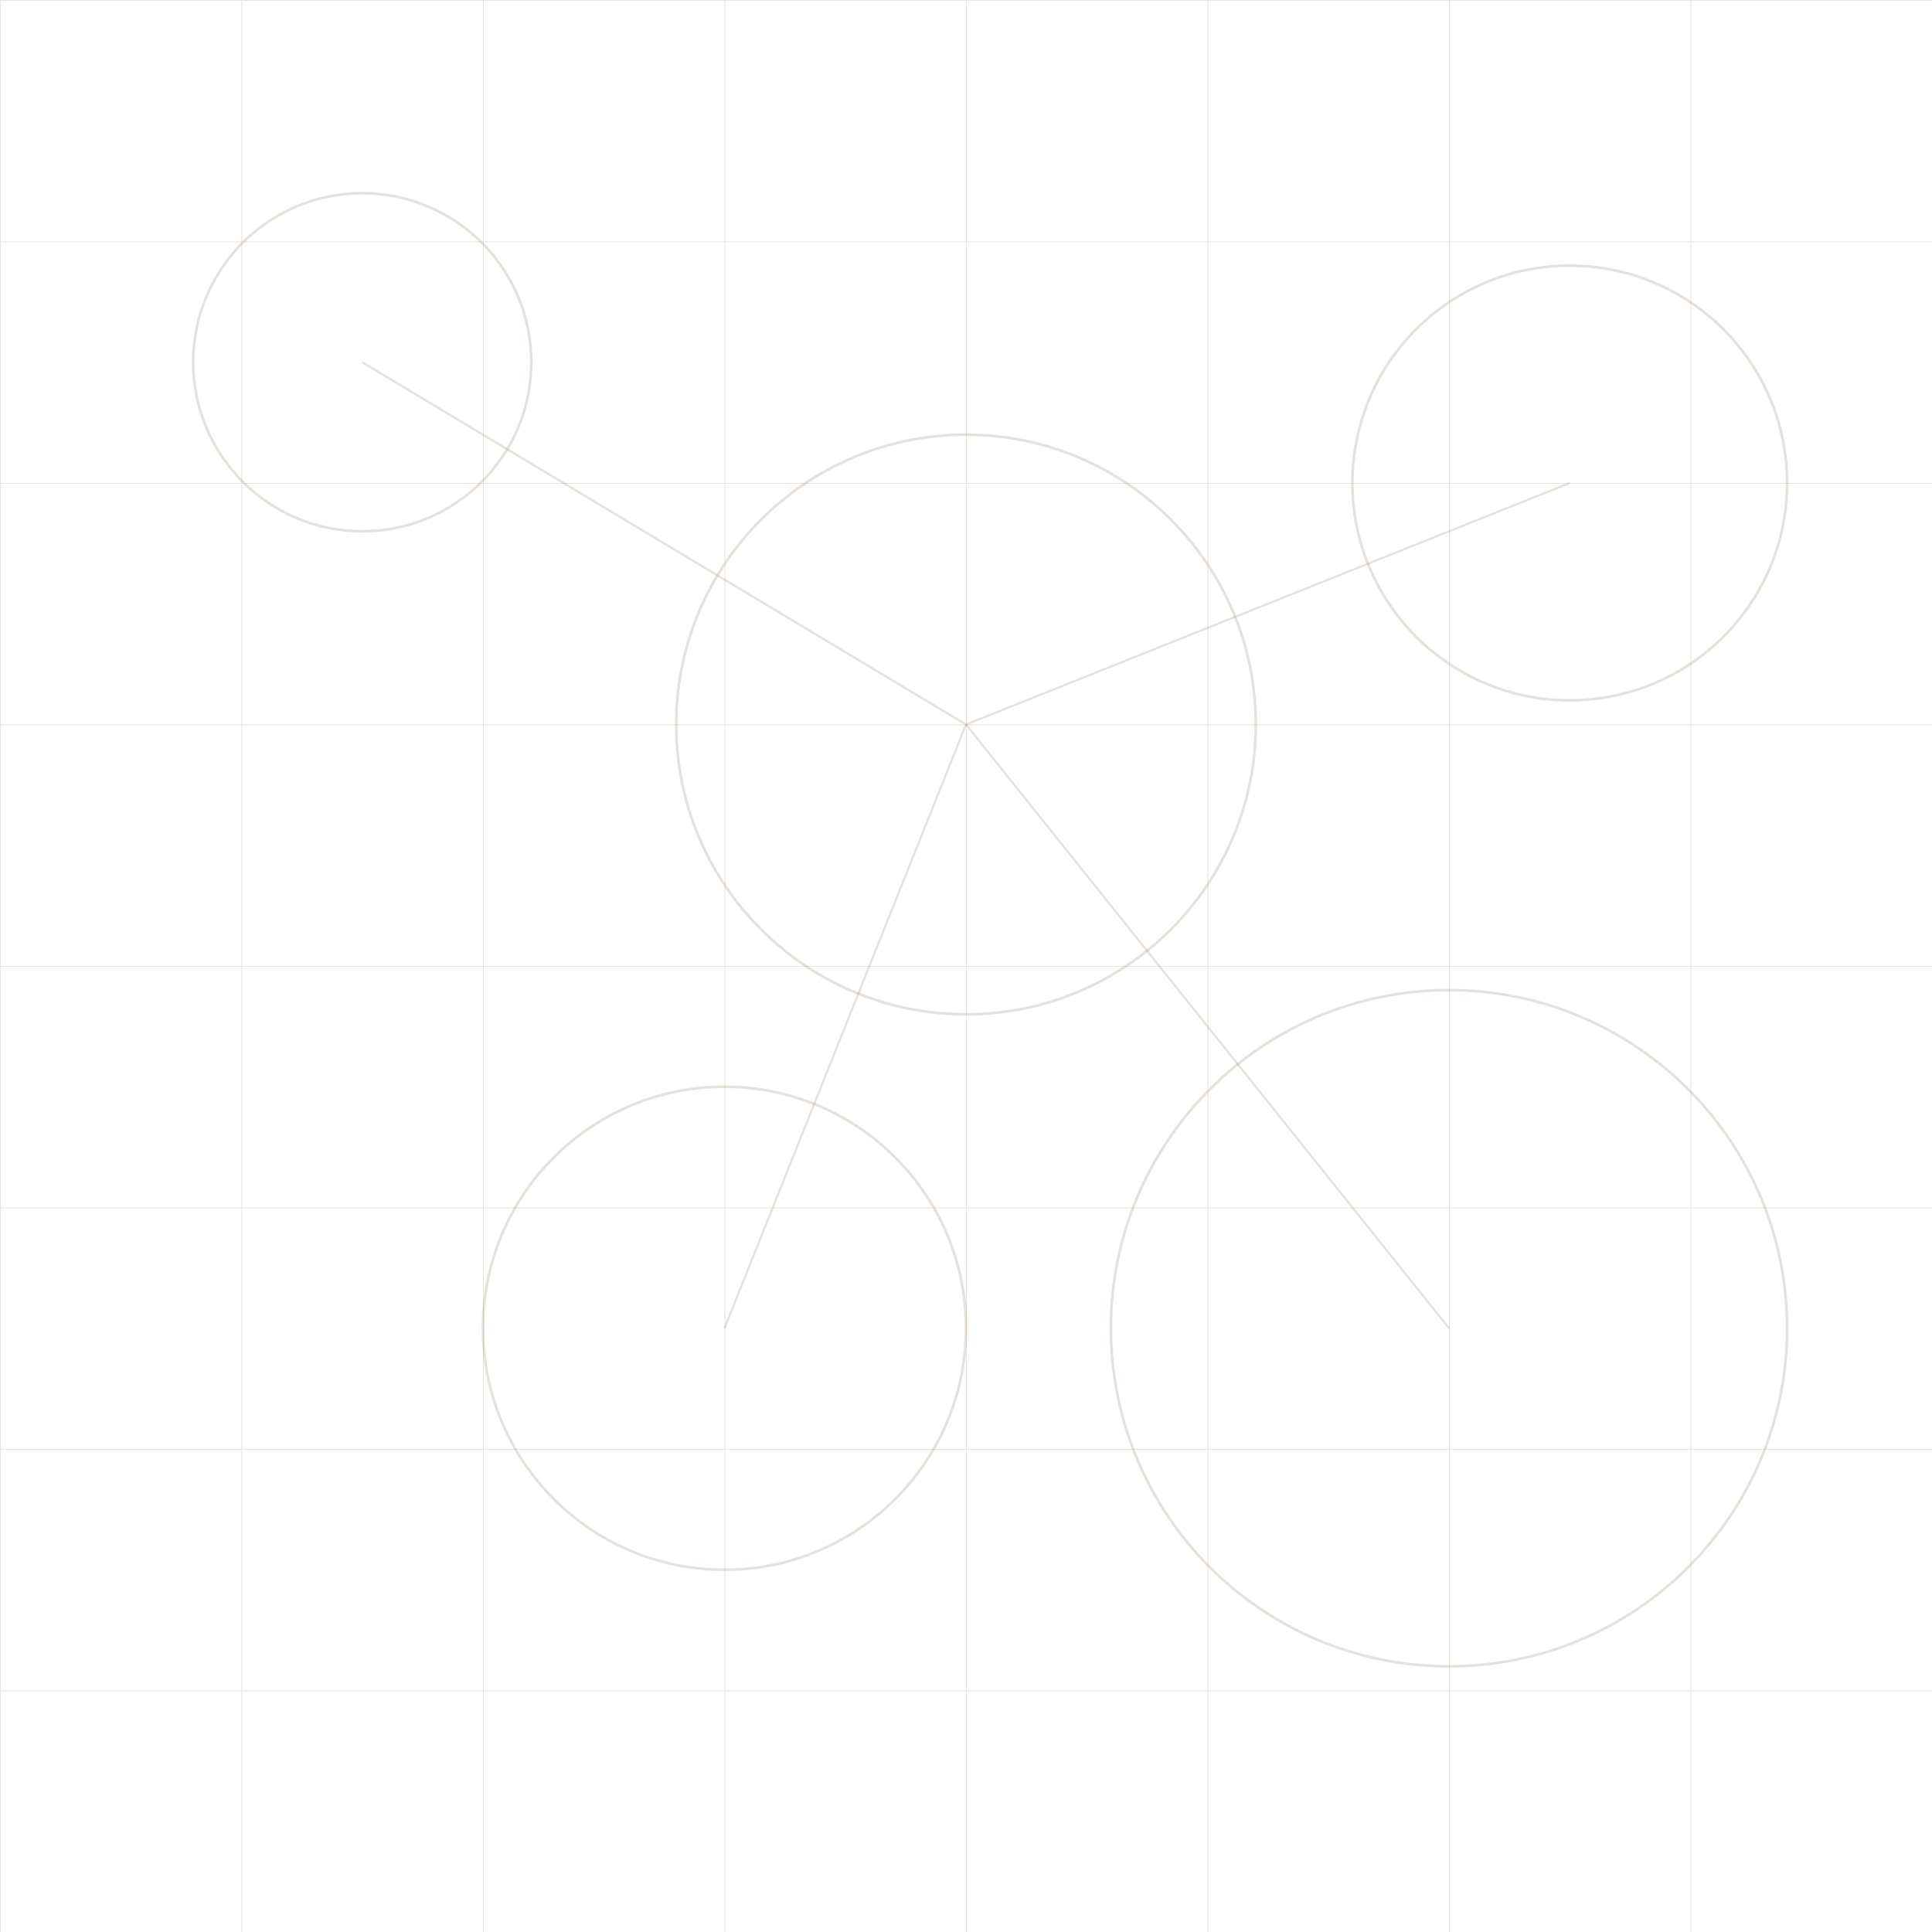
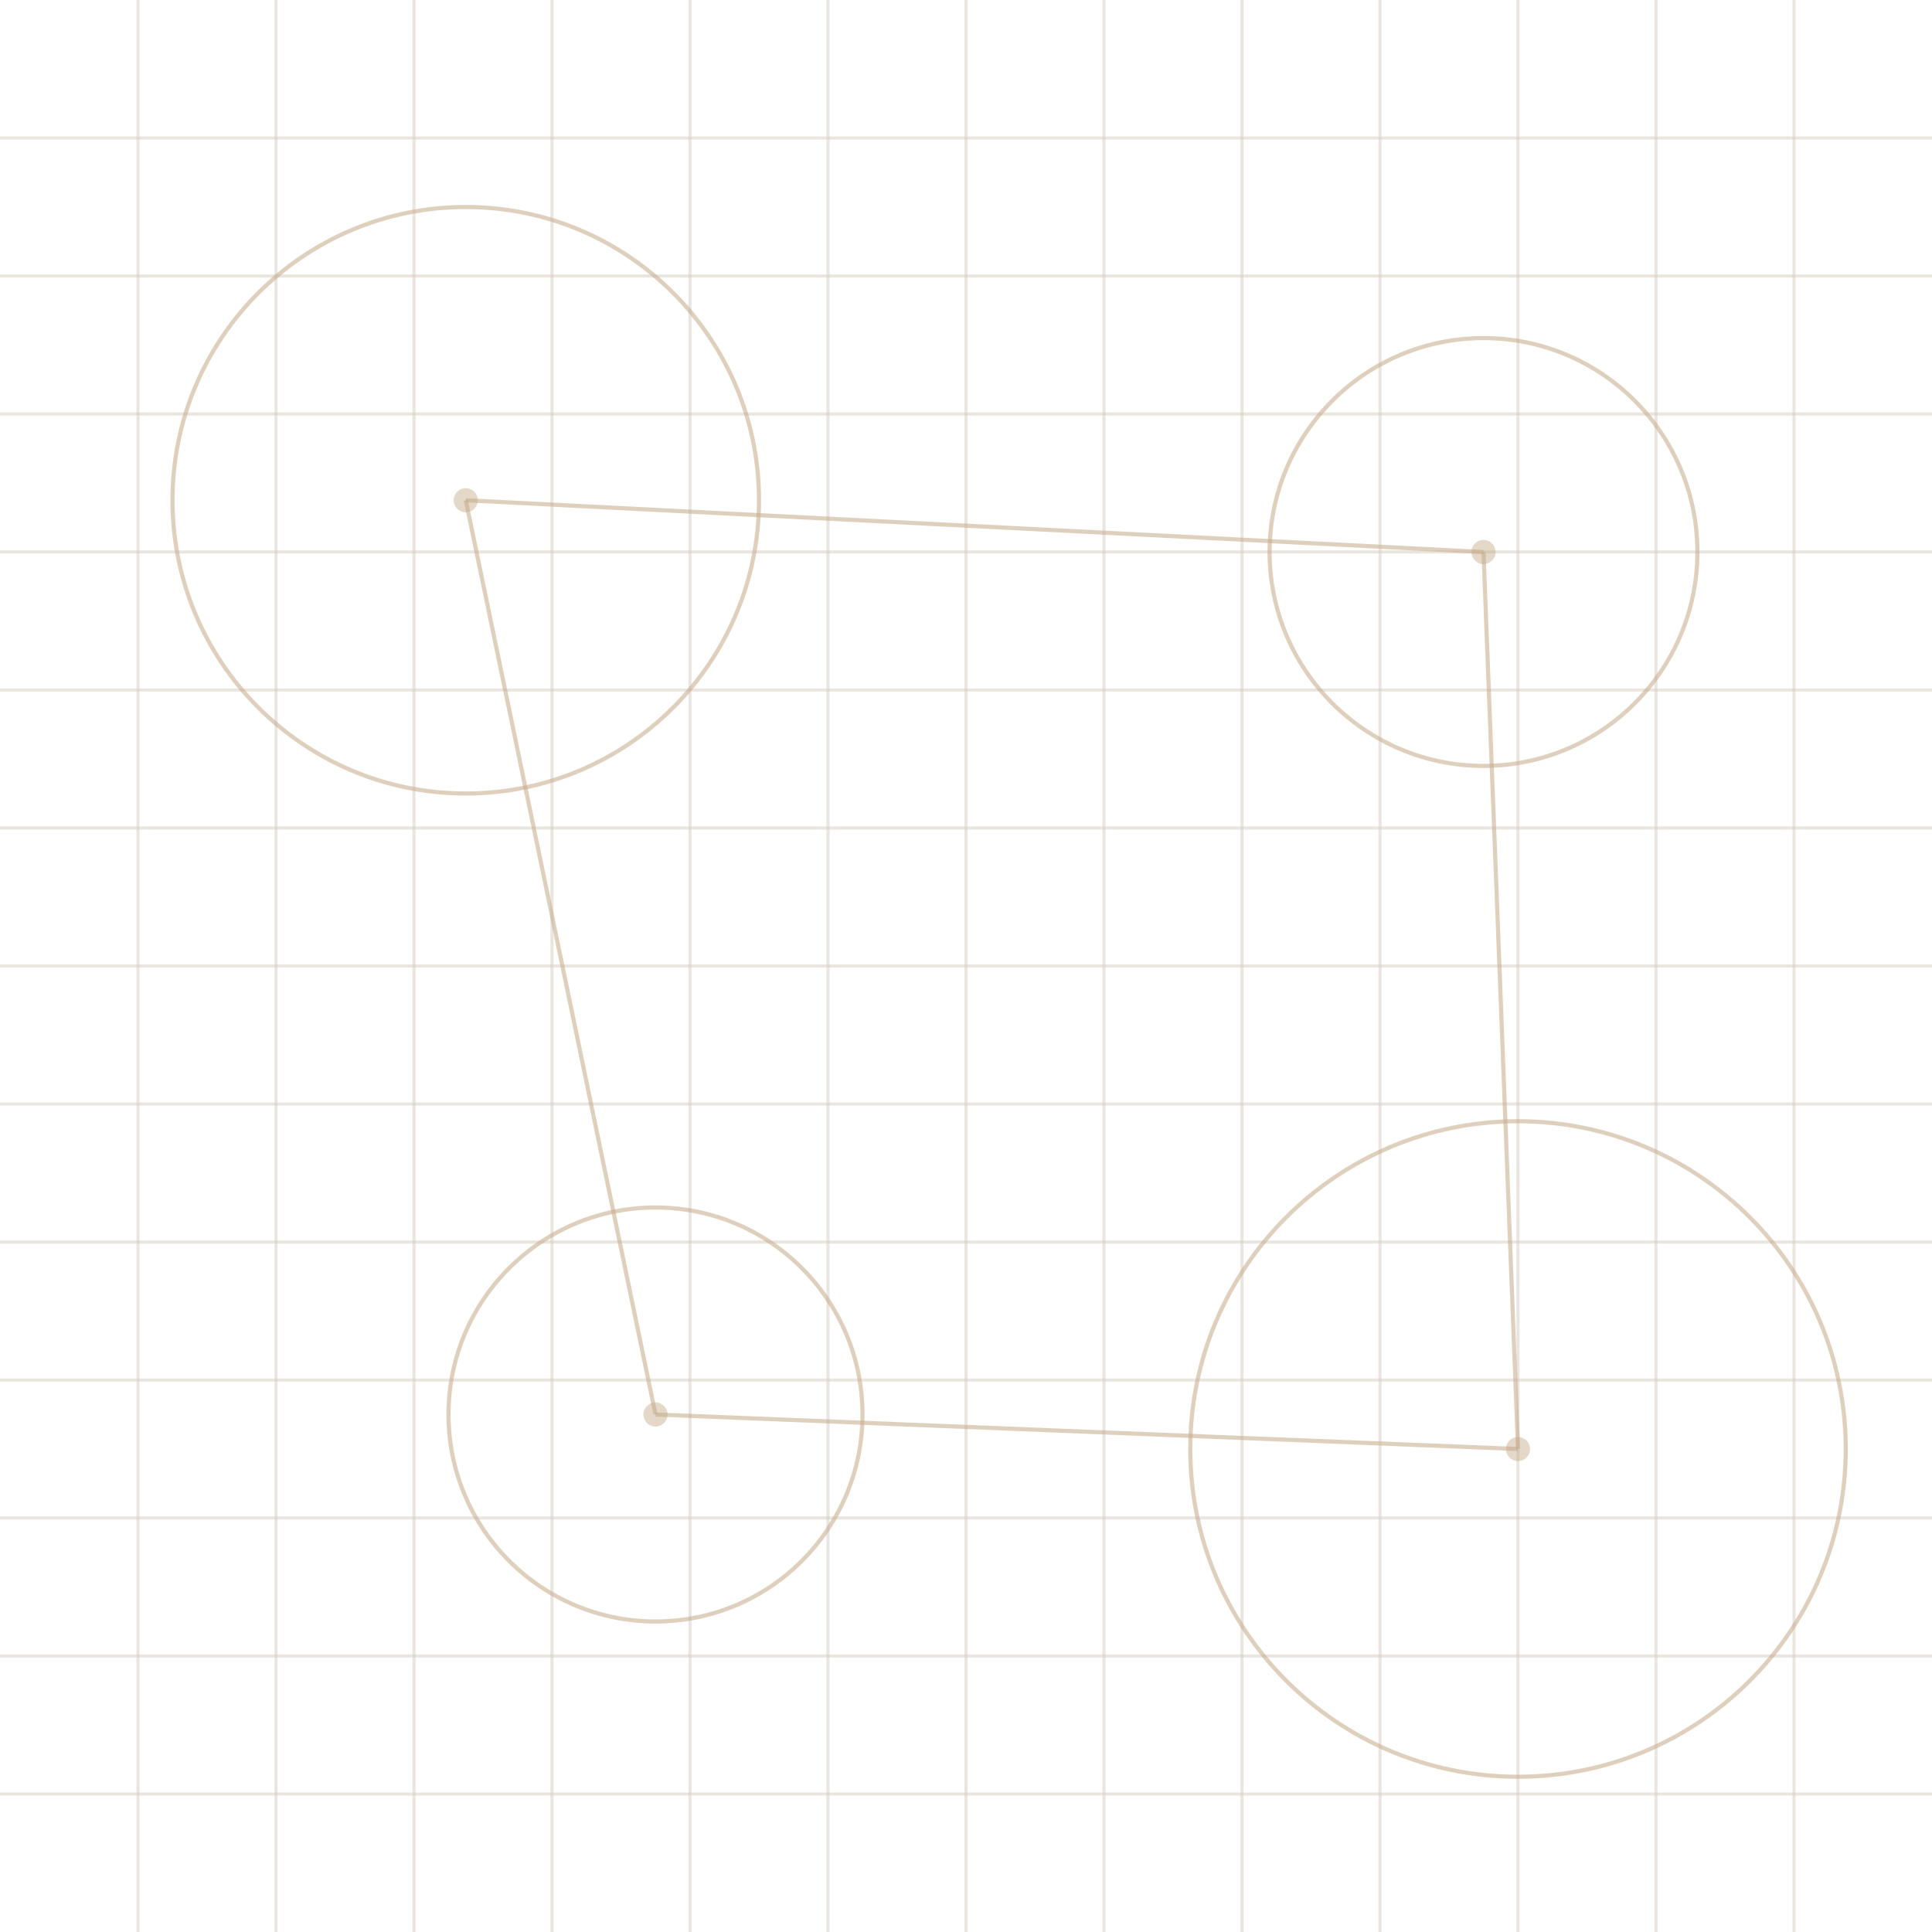
- <svg xmlns="http://www.w3.org/2000/svg" width="800" height="800" viewBox="0 0 800 800">
+ <svg xmlns="http://www.w3.org/2000/svg" width="560" height="560" viewBox="0 0 560 560">
  <defs>
-     <pattern id="grid" width="100" height="100" patternUnits="userSpaceOnUse">
-       <path d="M 100 0 L 0 0 0 100" fill="none" stroke="#a8957d" stroke-width="0.6" stroke-opacity="0.28" />
-     </pattern>
+     <style>
+       .grid{stroke:#d8cfc4;stroke-opacity:.55;fill:none;stroke-width:.9}
+       .diag{stroke:#c4a989;stroke-opacity:.55;fill:none;stroke-width:1.2}
+       .dot{fill:#c4a989;fill-opacity:.45}
+     </style>
  </defs>
-   <rect width="100%" height="100%" fill="url(#grid)" />
-   <circle cx="150" cy="150" r="70" fill="none" stroke="#a8957d" stroke-width="1.1" stroke-opacity="0.28" />
-   <circle cx="400" cy="300" r="120" fill="none" stroke="#a8957d" stroke-width="1.1" stroke-opacity="0.28" />
-   <circle cx="650" cy="200" r="90" fill="none" stroke="#a8957d" stroke-width="1.1" stroke-opacity="0.28" />
-   <circle cx="300" cy="550" r="100" fill="none" stroke="#a8957d" stroke-width="1.1" stroke-opacity="0.28" />
-   <circle cx="600" cy="550" r="140" fill="none" stroke="#a8957d" stroke-width="1.1" stroke-opacity="0.28" />
-   <line x1="150" y1="150" x2="400" y2="300" stroke="#a8957d" stroke-width="0.9" stroke-opacity="0.28" />
-   <line x1="400" y1="300" x2="650" y2="200" stroke="#a8957d" stroke-width="0.9" stroke-opacity="0.28" />
-   <line x1="400" y1="300" x2="300" y2="550" stroke="#a8957d" stroke-width="0.9" stroke-opacity="0.28" />
-   <line x1="600" y1="550" x2="400" y2="300" stroke="#a8957d" stroke-width="0.9" stroke-opacity="0.28" />
+   <g class="grid">
+     <path d="M40 0V560M80 0V560M120 0V560M160 0V560M200 0V560M240 0V560M280 0V560M320 0V560M360 0V560M400 0V560M440 0V560M480 0V560M520 0V560" />
+     <path d="M0 40H560M0 80H560M0 120H560M0 160H560M0 200H560M0 240H560M0 280H560M0 320H560M0 360H560M0 400H560M0 440H560M0 480H560M0 520H560" />
+   </g>
+   <g class="diag">
+     <circle cx="135" cy="145" r="85" />
+     <circle cx="430" cy="160" r="62" />
+     <circle cx="440" cy="420" r="95" />
+     <circle cx="190" cy="410" r="60" />
+     <line x1="135" y1="145" x2="430" y2="160" />
+     <line x1="430" y1="160" x2="440" y2="420" />
+     <line x1="135" y1="145" x2="190" y2="410" />
+     <line x1="190" y1="410" x2="440" y2="420" />
+   </g>
+   <circle class="dot" cx="135" cy="145" r="3.5" />
+   <circle class="dot" cx="430" cy="160" r="3.5" />
+   <circle class="dot" cx="440" cy="420" r="3.5" />
+   <circle class="dot" cx="190" cy="410" r="3.5" />
</svg>
